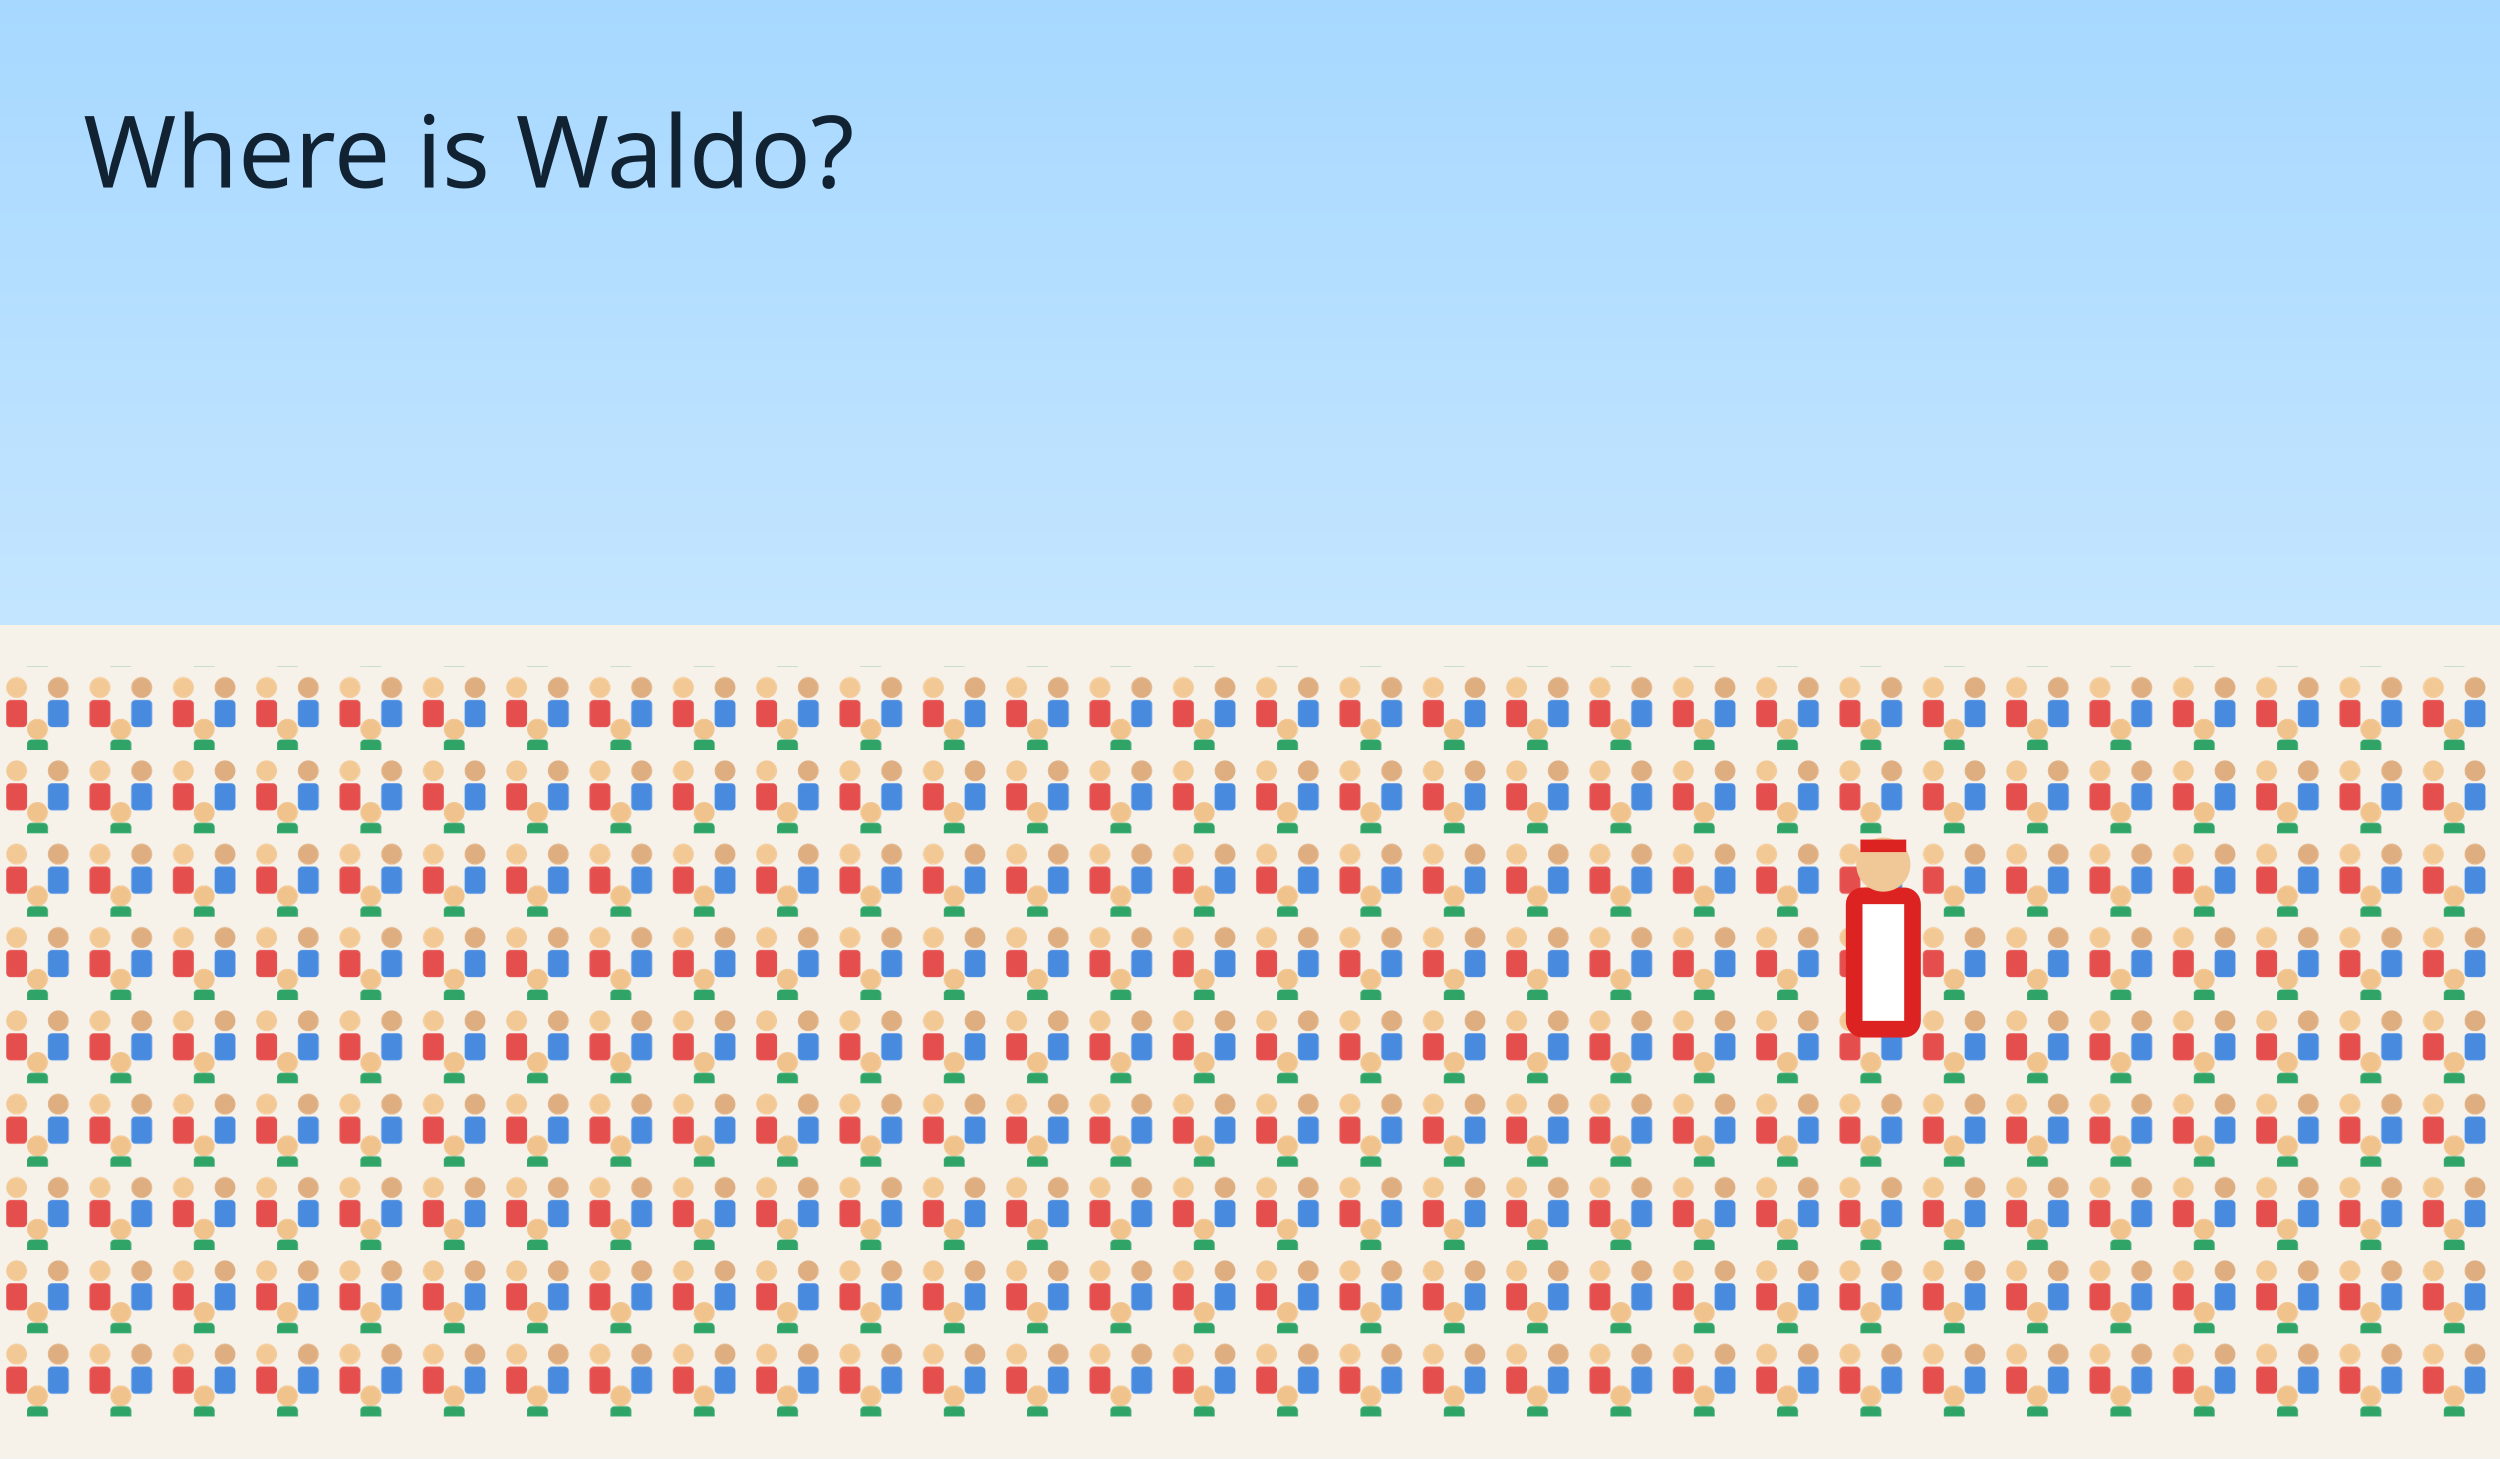
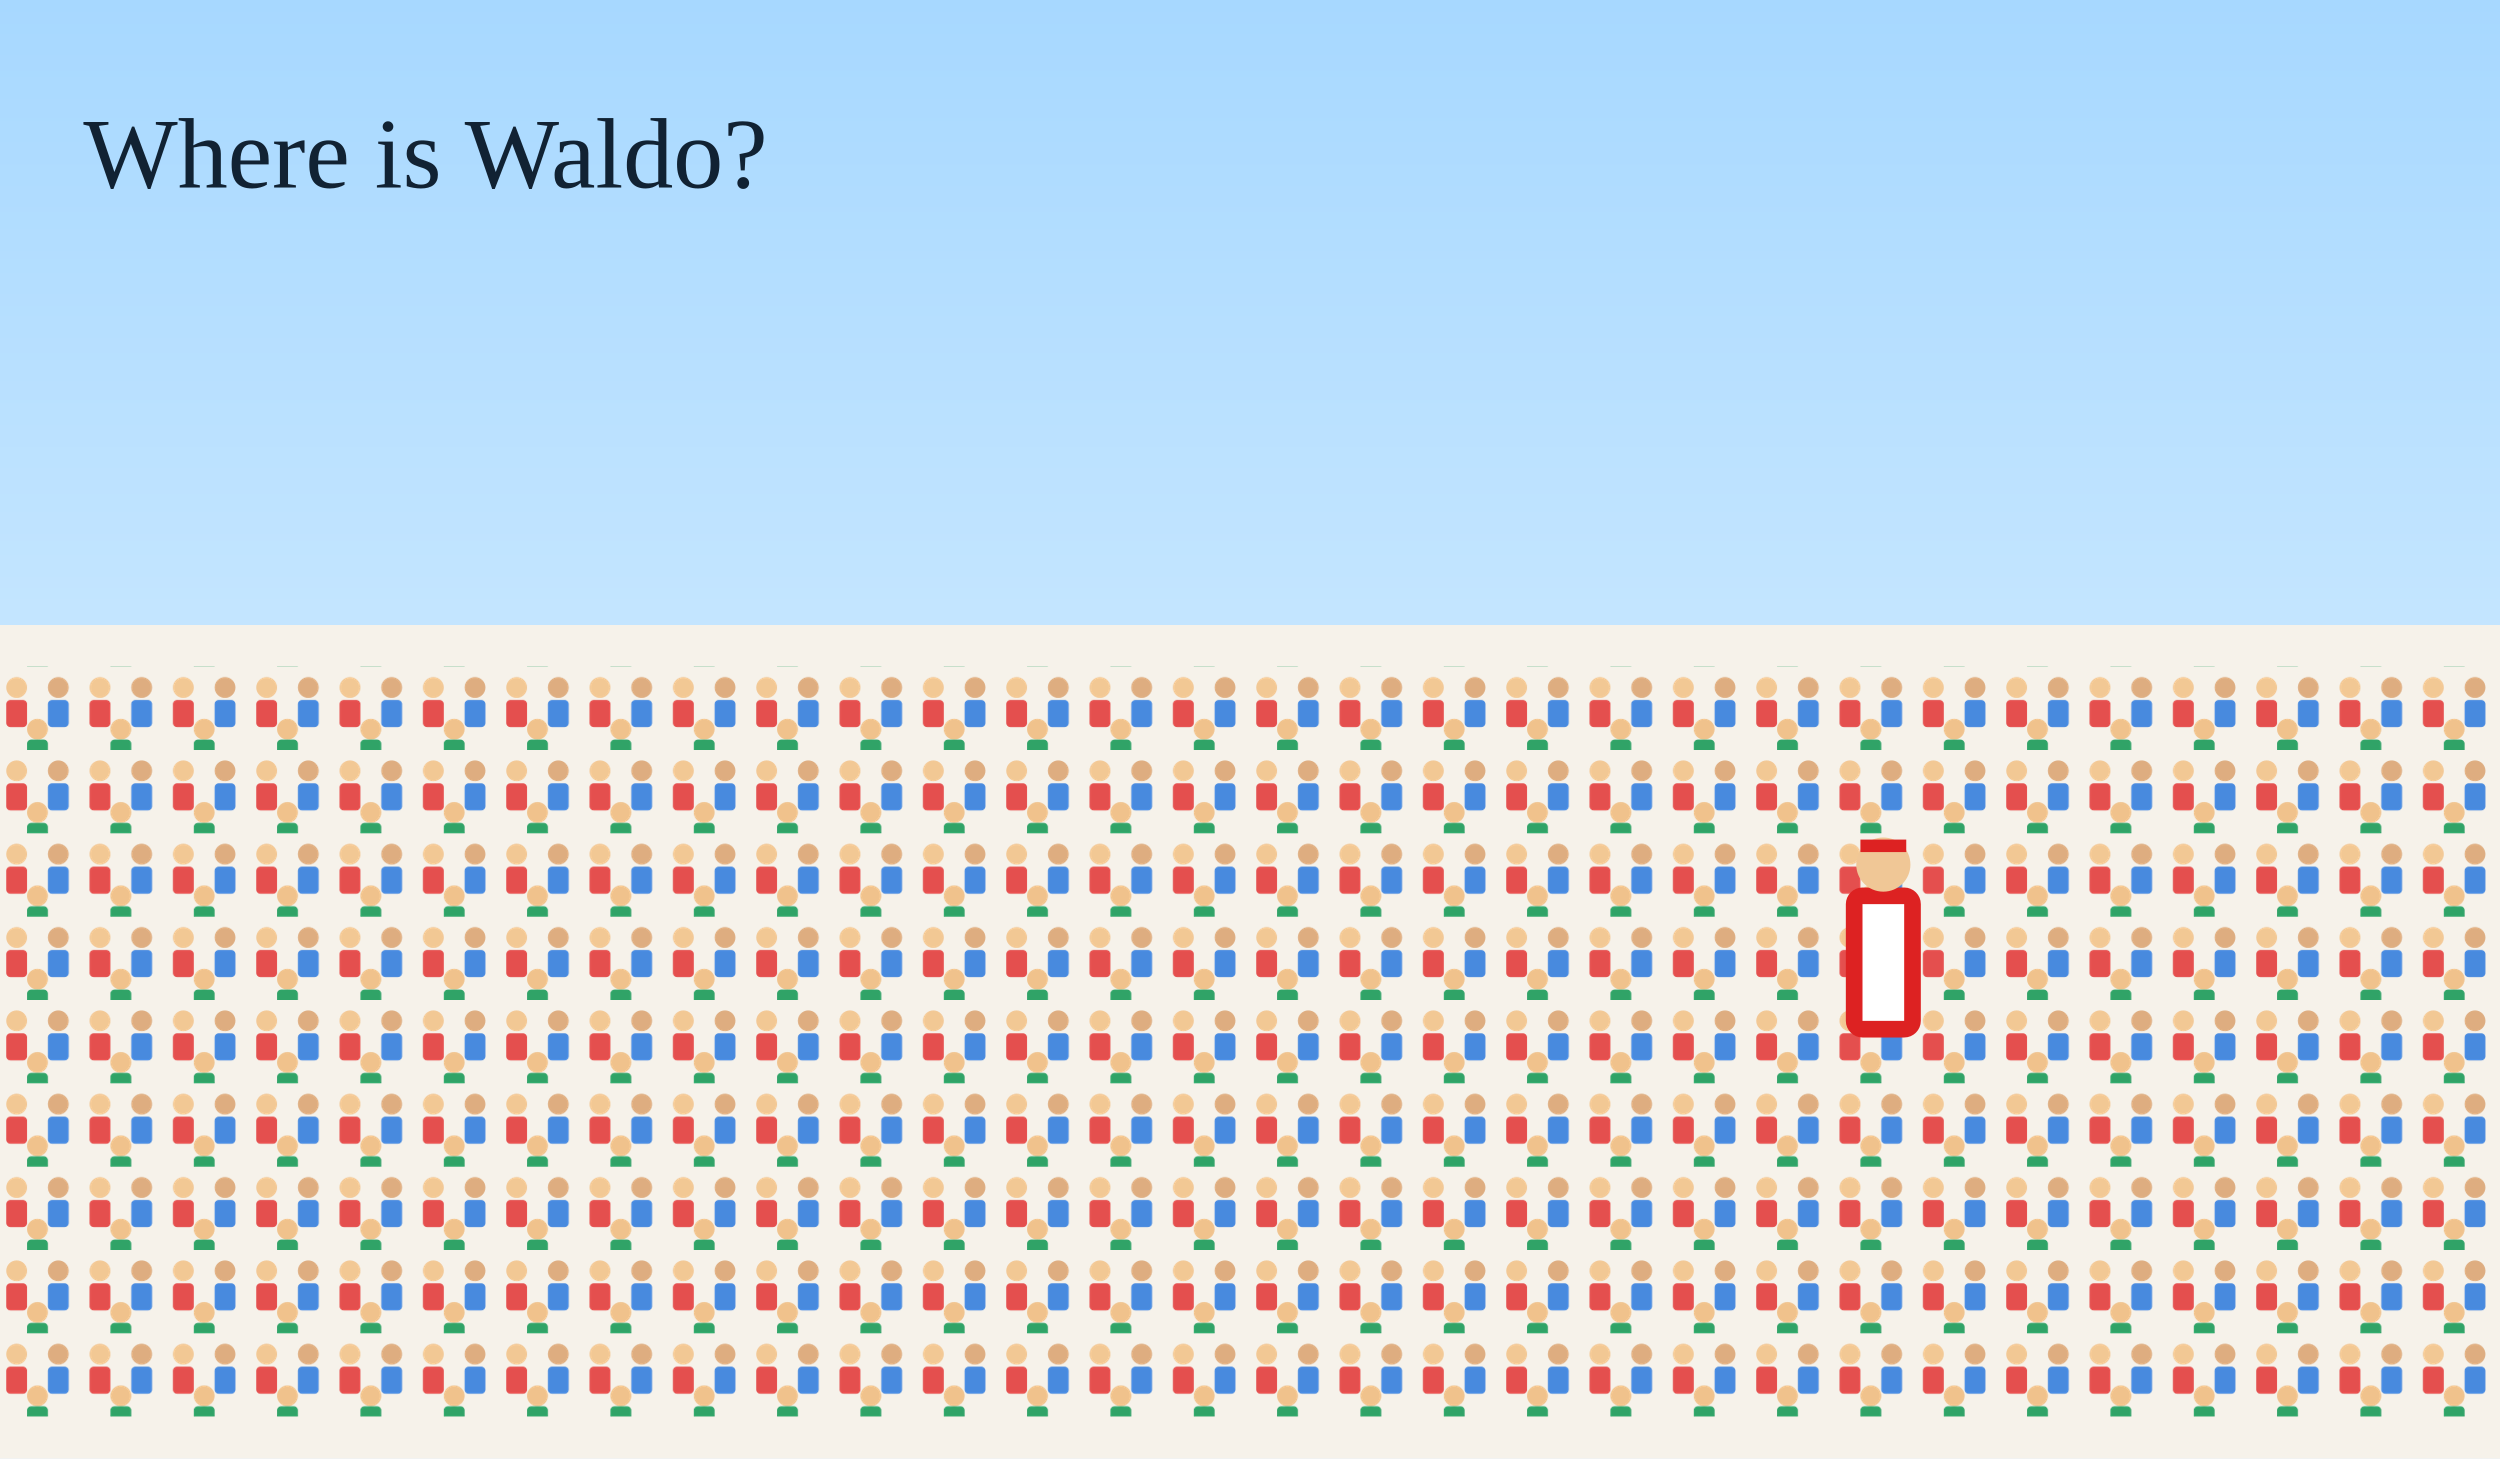
<svg xmlns="http://www.w3.org/2000/svg" viewBox="0 0 1200 700" role="img" aria-label="Where is Waldo game scene">
  <defs>
    <linearGradient id="sky" x1="0" y1="0" x2="0" y2="1">
      <stop offset="0%" stop-color="#a7d8ff" />
      <stop offset="100%" stop-color="#eaf7ff" />
    </linearGradient>
    <pattern id="crowd" width="40" height="40" patternUnits="userSpaceOnUse">
      <circle cx="8" cy="10" r="5" fill="#f2c38b" />
      <rect x="3" y="16" width="10" height="13" rx="2" fill="#e23d3d" />
      <circle cx="28" cy="10" r="5" fill="#dba574" />
      <rect x="23" y="16" width="10" height="13" rx="2" fill="#357edd" />
      <circle cx="18" cy="30" r="5" fill="#efbd82" />
      <rect x="13" y="35" width="10" height="13" rx="2" fill="#1b9a59" />
    </pattern>
  </defs>
  <rect width="1200" height="700" fill="url(#sky)" />
  <rect y="300" width="1200" height="400" fill="#f6f2ea" />
  <rect y="320" width="1200" height="360" fill="url(#crowd)" opacity="0.9" />
  <rect x="890" y="430" width="28" height="64" rx="4" fill="#ffffff" stroke="#d22" stroke-width="8" />
  <circle cx="904" cy="415" r="13" fill="#f0c796" />
  <rect x="893" y="403" width="22" height="6" fill="#d22" />
-   <text x="40" y="90" font-family="Verdana, sans-serif" font-size="48" fill="#123">
+   <text x="40" y="90" font-size="48" fill="#123">
    Where is Waldo?
  </text>
</svg>
